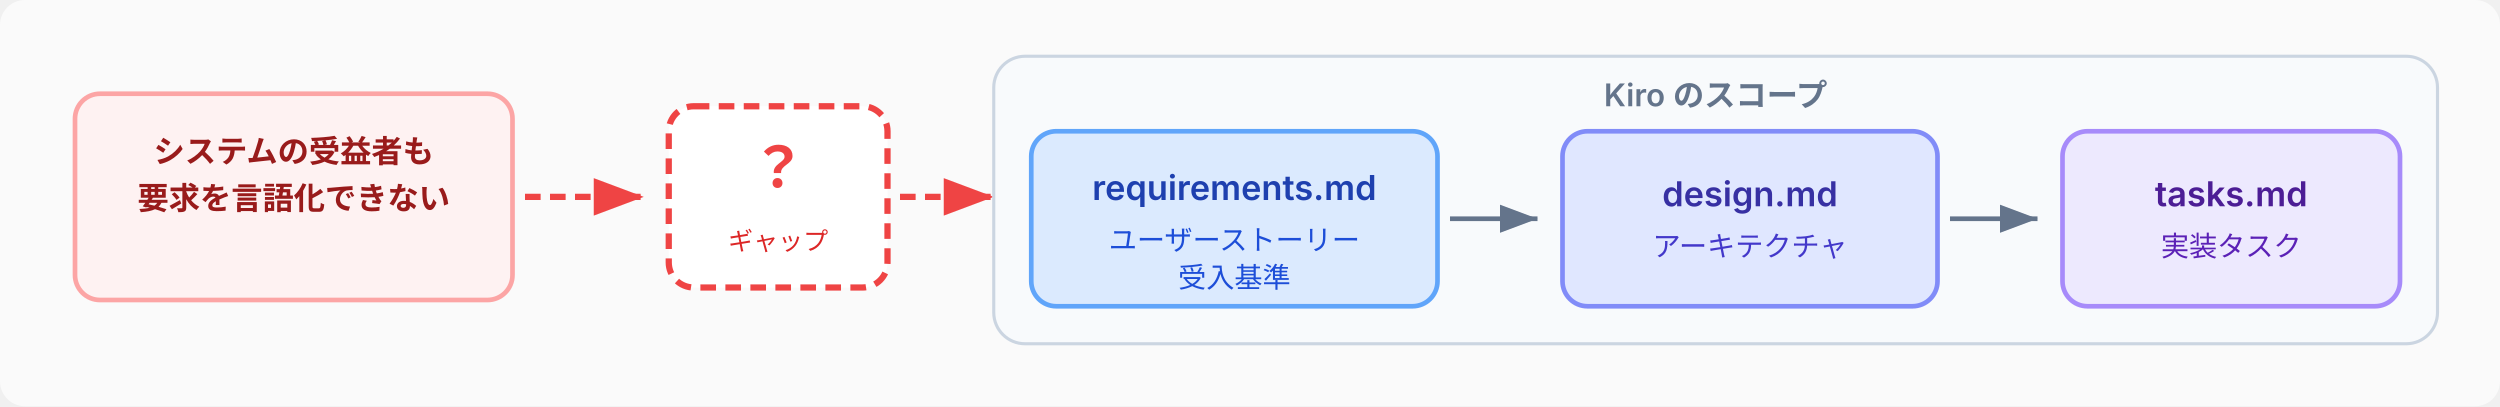
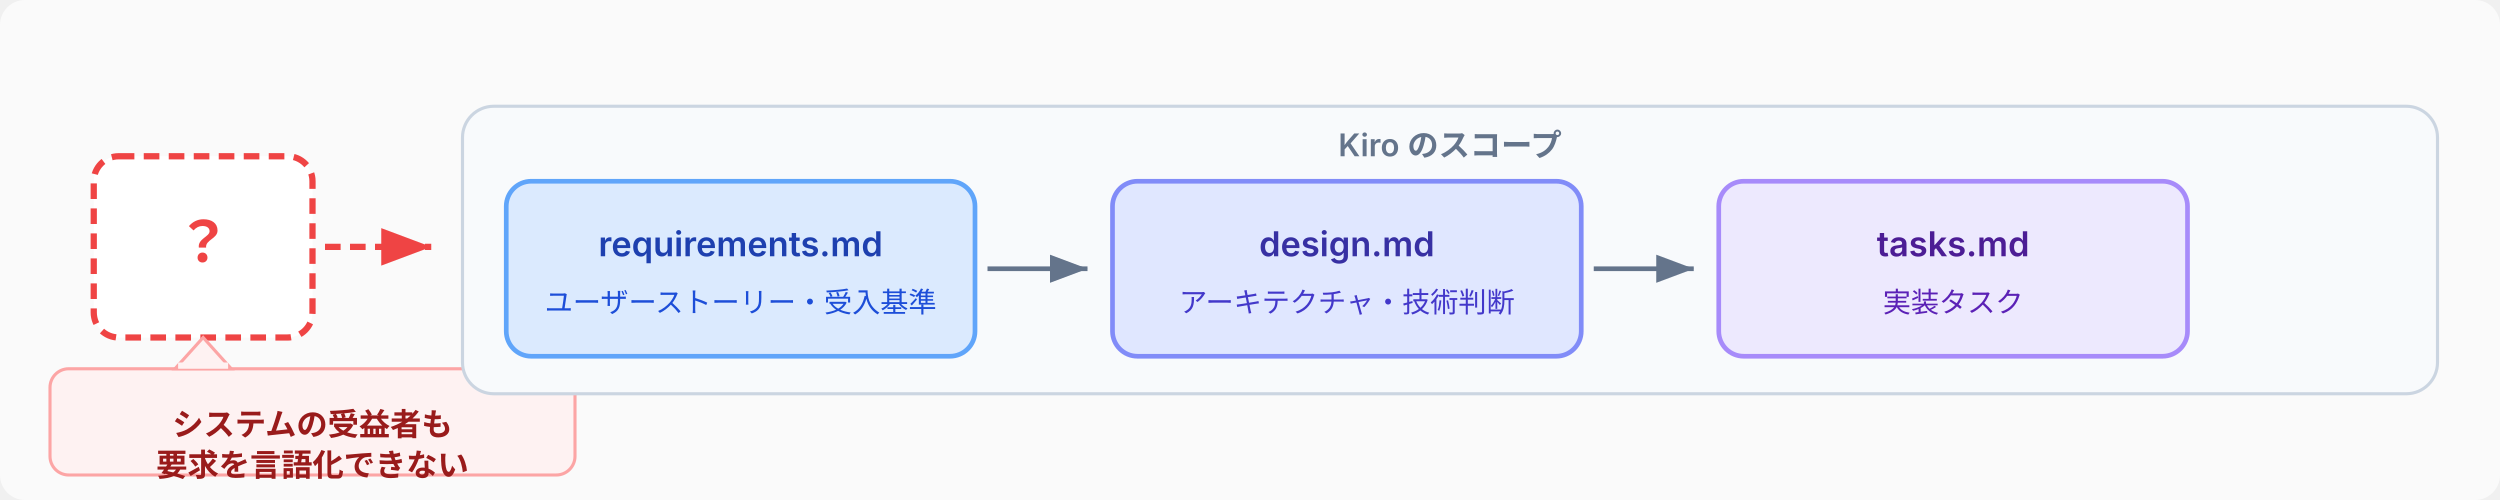
- <svg xmlns="http://www.w3.org/2000/svg" viewBox="0 0 800 130" font-family="system-ui, -apple-system, sans-serif">
+ <svg xmlns="http://www.w3.org/2000/svg" viewBox="0 0 800 160" font-family="system-ui, -apple-system, sans-serif">
  <defs>
    <marker id="arr" markerWidth="8" markerHeight="6" refX="8" refY="3" orient="auto">
      <path d="M0,0 L8,3 L0,6" fill="#64748b" />
    </marker>
    <marker id="arr-red" markerWidth="8" markerHeight="6" refX="8" refY="3" orient="auto">
      <path d="M0,0 L8,3 L0,6" fill="#ef4444" />
    </marker>
  </defs>
-   <rect width="800" height="130" fill="#fafafa" rx="8" />
-   <rect x="24" y="30" width="140" height="66" rx="8" fill="#fef2f2" stroke="#fca5a5" stroke-width="1.5" />
-   <text x="94" y="52" text-anchor="middle" font-size="10" font-weight="600" fill="#991b1b">システムの受益者も</text>
-   <text x="94" y="67" text-anchor="middle" font-size="10" font-weight="600" fill="#991b1b">要求を言語化できない</text>
-   <line x1="168" y1="63" x2="206" y2="63" stroke="#ef4444" stroke-width="2" stroke-dasharray="5,3" marker-end="url(#arr-red)" />
-   <rect x="214" y="34" width="70" height="58" rx="8" fill="#fff" stroke="#ef4444" stroke-width="2" stroke-dasharray="5,3" />
-   <text x="249" y="60" text-anchor="middle" font-size="18" font-weight="700" fill="#ef4444">？</text>
-   <text x="249" y="80" text-anchor="middle" font-size="8" fill="#dc2626">ギャップ</text>
-   <line x1="288" y1="63" x2="318" y2="63" stroke="#ef4444" stroke-width="2" stroke-dasharray="5,3" marker-end="url(#arr-red)" />
-   <rect x="318" y="18" width="462" height="92" rx="10" fill="#f8fafc" stroke="#cbd5e1" stroke-width="1" />
-   <text x="549" y="34" text-anchor="middle" font-size="10" font-weight="600" fill="#64748b">Kiro のスコープ</text>
-   <rect x="330" y="42" width="130" height="56" rx="8" fill="#dbeafe" stroke="#60a5fa" stroke-width="1.5" />
-   <text x="395" y="64" text-anchor="middle" font-size="11" font-weight="600" fill="#1e40af">requirements.md</text>
-   <text x="395" y="80" text-anchor="middle" font-size="9" fill="#1d4ed8">ユーザーストーリー</text>
-   <text x="395" y="92" text-anchor="middle" font-size="9" fill="#1d4ed8">受入基準</text>
-   <line x1="464" y1="70" x2="492" y2="70" stroke="#64748b" stroke-width="1.5" marker-end="url(#arr)" />
-   <rect x="500" y="42" width="120" height="56" rx="8" fill="#e0e7ff" stroke="#818cf8" stroke-width="1.5" />
-   <text x="560" y="66" text-anchor="middle" font-size="11" font-weight="600" fill="#3730a3">design.md</text>
-   <text x="560" y="82" text-anchor="middle" font-size="9" fill="#4338ca">アーキテクチャ</text>
-   <line x1="624" y1="70" x2="652" y2="70" stroke="#64748b" stroke-width="1.5" marker-end="url(#arr)" />
-   <rect x="660" y="42" width="108" height="56" rx="8" fill="#ede9fe" stroke="#a78bfa" stroke-width="1.5" />
-   <text x="714" y="66" text-anchor="middle" font-size="11" font-weight="600" fill="#4c1d95">tasks.md</text>
-   <text x="714" y="82" text-anchor="middle" font-size="9" fill="#5b21b6">実装タスク</text>
+   <rect width="800" height="160" fill="#fafafa" rx="8" />
+   <rect x="30" y="50" width="70" height="58" rx="8" fill="#fff" stroke="#ef4444" stroke-width="2" stroke-dasharray="5,3" />
+   <text x="65" y="76" text-anchor="middle" dominant-baseline="central" font-size="18" font-weight="700" fill="#ef4444">？</text>
+   <rect x="16" y="118" width="168" height="34" rx="6" fill="#fef2f2" stroke="#fca5a5" stroke-width="1" />
+   <polygon points="56,118 65,108 74,118" fill="#fef2f2" stroke="#fca5a5" stroke-width="1" />
+   <line x1="57" y1="117" x2="73" y2="117" stroke="#fef2f2" stroke-width="2" />
+   <text x="100" y="135" text-anchor="middle" dominant-baseline="central" font-size="10" font-weight="600" fill="#991b1b">システムの受益者も</text>
+   <text x="100" y="148" text-anchor="middle" dominant-baseline="central" font-size="10" font-weight="600" fill="#991b1b">要求を言語化できない</text>
+   <line x1="104" y1="79" x2="138" y2="79" stroke="#ef4444" stroke-width="2" stroke-dasharray="5,3" marker-end="url(#arr-red)" />
+   <rect x="148" y="34" width="632" height="92" rx="10" fill="#f8fafc" stroke="#cbd5e1" stroke-width="1" />
+   <text x="464" y="50" text-anchor="middle" font-size="10" font-weight="600" fill="#64748b">Kiro のスコープ</text>
+   <rect x="162" y="58" width="150" height="56" rx="8" fill="#dbeafe" stroke="#60a5fa" stroke-width="1.5" />
+   <text x="237" y="78" text-anchor="middle" dominant-baseline="central" font-size="11" font-weight="600" fill="#1e40af">requirements.md</text>
+   <text x="237" y="96" text-anchor="middle" dominant-baseline="central" font-size="9" fill="#1d4ed8">ユーザーストーリー・受入基準</text>
+   <line x1="316" y1="86" x2="348" y2="86" stroke="#64748b" stroke-width="1.5" marker-end="url(#arr)" />
+   <rect x="356" y="58" width="150" height="56" rx="8" fill="#e0e7ff" stroke="#818cf8" stroke-width="1.5" />
+   <text x="431" y="78" text-anchor="middle" dominant-baseline="central" font-size="11" font-weight="600" fill="#3730a3">design.md</text>
+   <text x="431" y="96" text-anchor="middle" dominant-baseline="central" font-size="9" fill="#4338ca">アーキテクチャ・技術判断</text>
+   <line x1="510" y1="86" x2="542" y2="86" stroke="#64748b" stroke-width="1.5" marker-end="url(#arr)" />
+   <rect x="550" y="58" width="150" height="56" rx="8" fill="#ede9fe" stroke="#a78bfa" stroke-width="1.5" />
+   <text x="625" y="78" text-anchor="middle" dominant-baseline="central" font-size="11" font-weight="600" fill="#4c1d95">tasks.md</text>
+   <text x="625" y="96" text-anchor="middle" dominant-baseline="central" font-size="9" fill="#5b21b6">実装タスク</text>
</svg>
